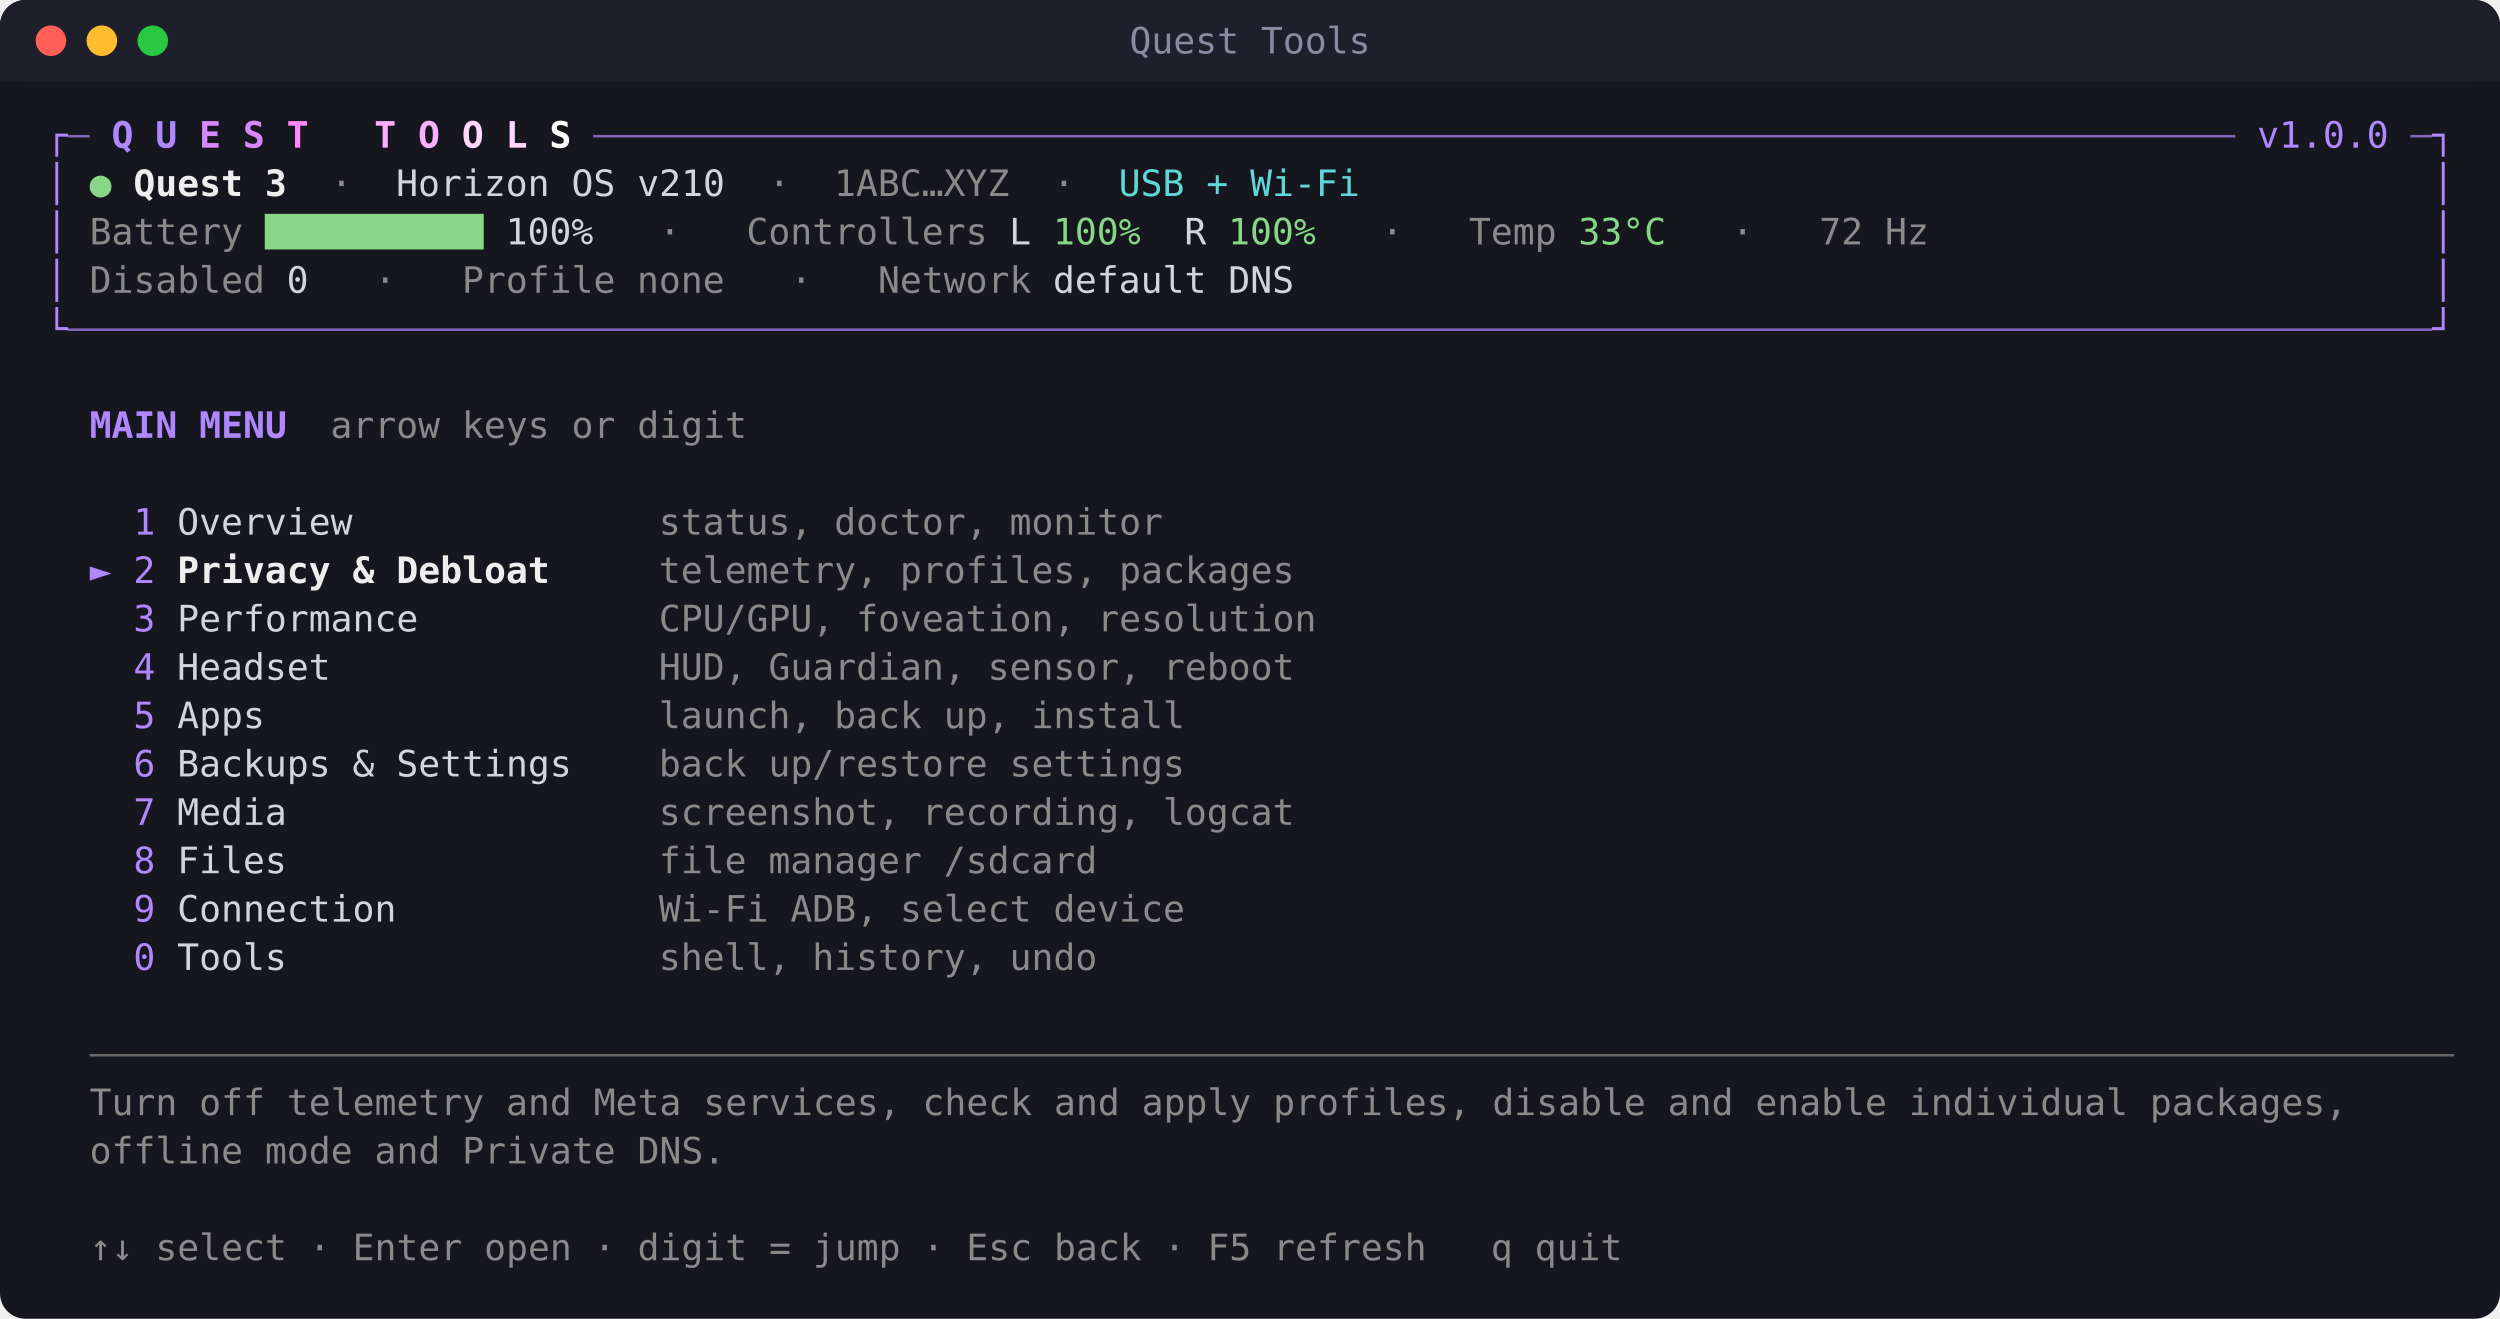
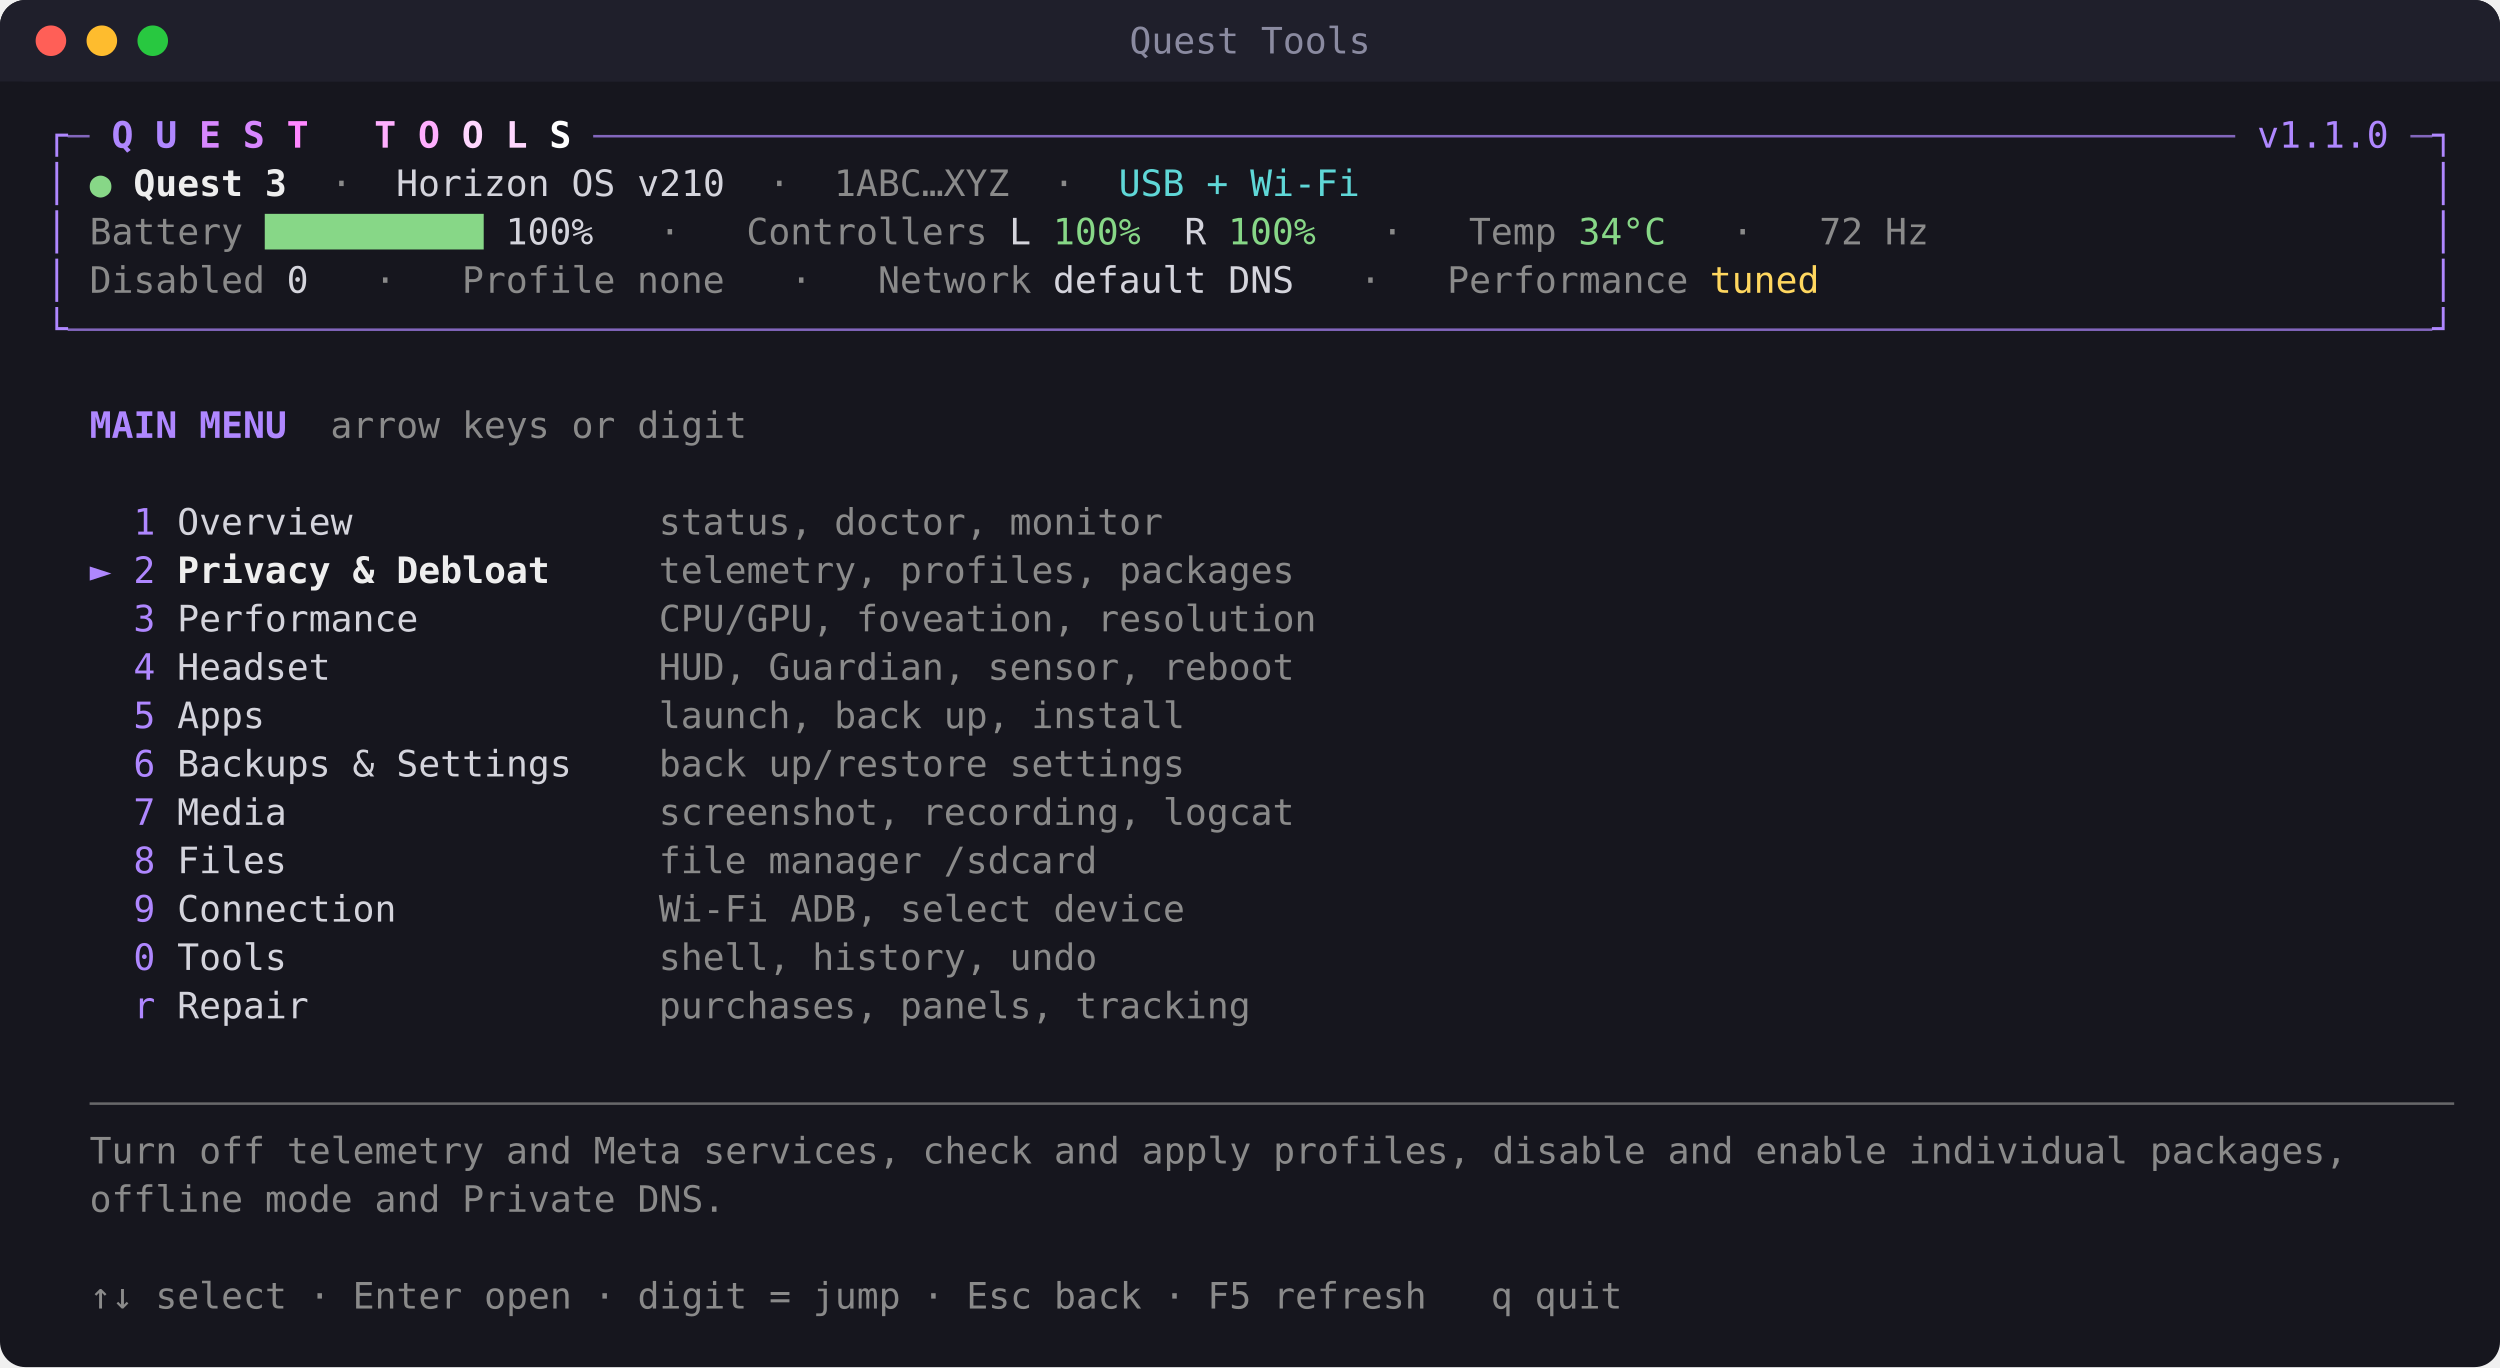
- <svg xmlns="http://www.w3.org/2000/svg" width="982" height="518" viewBox="0 0 982 518">
+ <svg xmlns="http://www.w3.org/2000/svg" width="982" height="537" viewBox="0 0 982 537">
  <style>text{font-family:'Cascadia Mono','JetBrains Mono',Consolas,'DejaVu Sans Mono',monospace;font-size:14.3px;white-space:pre}.b{font-weight:700}.d{opacity:.6}</style>
-   <rect width="982" height="518" rx="10" fill="#16161e" />
+   <rect width="982" height="537" rx="10" fill="#16161e" />
  <rect width="982" height="32" rx="10" fill="#1f1f2b" />
  <rect y="22" width="982" height="10" fill="#1f1f2b" />
  <circle cx="20" cy="16" r="6" fill="#ff5f57" />
  <circle cx="40" cy="16" r="6" fill="#febc2e" />
  <circle cx="60" cy="16" r="6" fill="#28c840" />
  <text x="491.0" y="21" fill="#8a8aa0" text-anchor="middle" font-size="12">Quest Tools</text>
  <rect x="26.6" y="53" width="8.6" height="1" fill="#af87ff" opacity=".7" />
  <rect x="233.0" y="53" width="645.0" height="1" fill="#af87ff" opacity=".7" />
  <rect x="946.8" y="53" width="8.6" height="1" fill="#af87ff" opacity=".7" />
  <text y="58" xml:space="preserve">
    <tspan x="18.0" fill="#af87ff">┌</tspan>
    <tspan x="35.2" fill="#af87ff"> </tspan>
    <tspan x="43.8" fill="#af87ff" class="b">Q</tspan>
    <tspan x="52.4" fill="#af87ff" class="b"> </tspan>
    <tspan x="61.0" fill="#af87ff" class="b">U</tspan>
    <tspan x="69.6" fill="#af87ff" class="b"> </tspan>
    <tspan x="78.2" fill="#d787ff" class="b">E</tspan>
    <tspan x="86.8" fill="#d787ff" class="b"> </tspan>
    <tspan x="95.4" fill="#d787ff" class="b">S</tspan>
    <tspan x="104.0" fill="#d787ff" class="b"> </tspan>
    <tspan x="112.6" fill="#ff87ff" class="b">T</tspan>
    <tspan x="121.2" fill="#ff87ff" class="b"> </tspan>
    <tspan x="129.8" fill="#ff87ff" class="b"> </tspan>
    <tspan x="138.4" fill="#ff87ff" class="b"> </tspan>
    <tspan x="147.0" fill="#ffafff" class="b">T</tspan>
    <tspan x="155.6" fill="#ffafff" class="b"> </tspan>
    <tspan x="164.2" fill="#ffafff" class="b">O</tspan>
    <tspan x="172.8" fill="#ffafff" class="b"> </tspan>
    <tspan x="181.4" fill="#ffd7ff" class="b">O</tspan>
    <tspan x="190.0" fill="#ffd7ff" class="b"> </tspan>
    <tspan x="198.6" fill="#ffd7ff" class="b">L</tspan>
    <tspan x="207.2" fill="#ffd7ff" class="b"> </tspan>
    <tspan x="215.8" fill="#ffffff" class="b">S</tspan>
    <tspan x="224.4" fill="#d4d4dc"> </tspan>
-     <tspan x="878.0" fill="#af87ff"> v1.0.0 </tspan>
+     <tspan x="878.0" fill="#af87ff"> v1.1.0 </tspan>
    <tspan x="955.4" fill="#af87ff">┐</tspan>
  </text>
  <text y="77" xml:space="preserve">
    <tspan x="18.0" fill="#af87ff">│ </tspan>
    <tspan x="35.2" fill="#87d787">● </tspan>
    <tspan x="52.4" fill="#eeeeee" class="b">Quest 3</tspan>
    <tspan x="112.6" fill="#8a8a8a">  ·  </tspan>
    <tspan x="155.6" fill="#d4d4dc">Horizon OS v210</tspan>
    <tspan x="284.6" fill="#8a8a8a">  ·  </tspan>
    <tspan x="327.6" fill="#8a8a8a">1ABC…XYZ</tspan>
    <tspan x="396.4" fill="#8a8a8a">  ·  </tspan>
    <tspan x="439.4" fill="#5fd7d7">USB + Wi-Fi</tspan>
    <tspan x="534.0" fill="#d4d4dc">                                                </tspan>
    <tspan x="946.8" fill="#af87ff"> │</tspan>
  </text>
  <rect x="104.0" y="84" width="86.0" height="14" fill="#87d787" />
  <text y="96" xml:space="preserve">
    <tspan x="18.0" fill="#af87ff">│ </tspan>
    <tspan x="35.2" fill="#8a8a8a">Battery </tspan>
    <tspan x="190.0" fill="#d4d4dc"> 100%</tspan>
    <tspan x="233.0" fill="#8a8a8a">   ·   </tspan>
    <tspan x="293.2" fill="#8a8a8a">Controllers </tspan>
    <tspan x="396.4" fill="#d4d4dc">L </tspan>
    <tspan x="413.6" fill="#87d787">100%</tspan>
    <tspan x="448.0" fill="#d4d4dc">  R </tspan>
    <tspan x="482.4" fill="#87d787">100%</tspan>
    <tspan x="516.8" fill="#8a8a8a">   ·   </tspan>
    <tspan x="577.0" fill="#8a8a8a">Temp </tspan>
-     <tspan x="620.0" fill="#87d787">33°C</tspan>
+     <tspan x="620.0" fill="#87d787">34°C</tspan>
    <tspan x="654.4" fill="#8a8a8a">   ·   </tspan>
    <tspan x="714.6" fill="#8a8a8a">72 Hz</tspan>
    <tspan x="757.6" fill="#d4d4dc">                      </tspan>
    <tspan x="946.8" fill="#af87ff"> │</tspan>
  </text>
  <text y="115" xml:space="preserve">
    <tspan x="18.0" fill="#af87ff">│ </tspan>
    <tspan x="35.2" fill="#8a8a8a">Disabled </tspan>
    <tspan x="112.6" fill="#d4d4dc">0</tspan>
    <tspan x="121.2" fill="#8a8a8a">   ·   Profile </tspan>
    <tspan x="250.2" fill="#8a8a8a">none</tspan>
    <tspan x="284.6" fill="#8a8a8a">   ·   Network </tspan>
-     <tspan x="413.6" fill="#d4d4dc">default DNS                                                   </tspan>
+     <tspan x="413.6" fill="#d4d4dc">default DNS</tspan>
+     <tspan x="508.2" fill="#8a8a8a">   ·   Performance </tspan>
+     <tspan x="671.6" fill="#ffd75f">tuned</tspan>
+     <tspan x="714.6" fill="#d4d4dc">                           </tspan>
    <tspan x="946.8" fill="#af87ff"> │</tspan>
  </text>
  <rect x="26.6" y="129" width="928.8" height="1" fill="#af87ff" opacity=".7" />
  <text y="134" xml:space="preserve">
    <tspan x="18.0" fill="#af87ff">└</tspan>
    <tspan x="955.4" fill="#af87ff">┘</tspan>
  </text>
  <text y="172" xml:space="preserve">
    <tspan x="18.0" fill="#d4d4dc">  </tspan>
    <tspan x="35.2" fill="#af87ff" class="b">MAIN MENU</tspan>
    <tspan x="112.6" fill="#d4d4dc">  </tspan>
    <tspan x="129.8" fill="#8a8a8a">arrow keys or digit</tspan>
  </text>
  <text y="210" xml:space="preserve">
    <tspan x="18.0" fill="#d4d4dc">    </tspan>
    <tspan x="52.4" fill="#af87ff">1 </tspan>
    <tspan x="69.6" fill="#d4d4dc">Overview              </tspan>
    <tspan x="258.8" fill="#8a8a8a">status, doctor, monitor</tspan>
  </text>
  <text y="229" xml:space="preserve">
    <tspan x="18.0" fill="#d4d4dc">  </tspan>
    <tspan x="35.2" fill="#af87ff" class="b">► </tspan>
    <tspan x="52.4" fill="#af87ff">2 </tspan>
    <tspan x="69.6" fill="#eeeeee" class="b">Privacy &amp; Debloat</tspan>
    <tspan x="215.8" fill="#d4d4dc">     </tspan>
    <tspan x="258.8" fill="#8a8a8a">telemetry, profiles, packages</tspan>
  </text>
  <text y="248" xml:space="preserve">
    <tspan x="18.0" fill="#d4d4dc">    </tspan>
    <tspan x="52.4" fill="#af87ff">3 </tspan>
    <tspan x="69.6" fill="#d4d4dc">Performance           </tspan>
    <tspan x="258.8" fill="#8a8a8a">CPU/GPU, foveation, resolution</tspan>
  </text>
  <text y="267" xml:space="preserve">
    <tspan x="18.0" fill="#d4d4dc">    </tspan>
    <tspan x="52.4" fill="#af87ff">4 </tspan>
    <tspan x="69.6" fill="#d4d4dc">Headset               </tspan>
    <tspan x="258.8" fill="#8a8a8a">HUD, Guardian, sensor, reboot</tspan>
  </text>
  <text y="286" xml:space="preserve">
    <tspan x="18.0" fill="#d4d4dc">    </tspan>
    <tspan x="52.4" fill="#af87ff">5 </tspan>
    <tspan x="69.6" fill="#d4d4dc">Apps                  </tspan>
    <tspan x="258.8" fill="#8a8a8a">launch, back up, install</tspan>
  </text>
  <text y="305" xml:space="preserve">
    <tspan x="18.0" fill="#d4d4dc">    </tspan>
    <tspan x="52.4" fill="#af87ff">6 </tspan>
    <tspan x="69.6" fill="#d4d4dc">Backups &amp; Settings    </tspan>
    <tspan x="258.8" fill="#8a8a8a">back up/restore settings</tspan>
  </text>
  <text y="324" xml:space="preserve">
    <tspan x="18.0" fill="#d4d4dc">    </tspan>
    <tspan x="52.4" fill="#af87ff">7 </tspan>
    <tspan x="69.6" fill="#d4d4dc">Media                 </tspan>
    <tspan x="258.8" fill="#8a8a8a">screenshot, recording, logcat</tspan>
  </text>
  <text y="343" xml:space="preserve">
    <tspan x="18.0" fill="#d4d4dc">    </tspan>
    <tspan x="52.4" fill="#af87ff">8 </tspan>
    <tspan x="69.6" fill="#d4d4dc">Files                 </tspan>
    <tspan x="258.8" fill="#8a8a8a">file manager /sdcard</tspan>
  </text>
  <text y="362" xml:space="preserve">
    <tspan x="18.0" fill="#d4d4dc">    </tspan>
    <tspan x="52.4" fill="#af87ff">9 </tspan>
    <tspan x="69.6" fill="#d4d4dc">Connection            </tspan>
    <tspan x="258.8" fill="#8a8a8a">Wi-Fi ADB, select device</tspan>
  </text>
  <text y="381" xml:space="preserve">
    <tspan x="18.0" fill="#d4d4dc">    </tspan>
    <tspan x="52.4" fill="#af87ff">0 </tspan>
    <tspan x="69.6" fill="#d4d4dc">Tools                 </tspan>
    <tspan x="258.8" fill="#8a8a8a">shell, history, undo</tspan>
  </text>
-   <rect x="35.2" y="414" width="928.8" height="1" fill="#8a8a8a" opacity=".7" />
-   <text y="419" xml:space="preserve">
+   <text y="400" xml:space="preserve">
+     <tspan x="18.0" fill="#d4d4dc">    </tspan>
+     <tspan x="52.4" fill="#af87ff">r </tspan>
+     <tspan x="69.6" fill="#d4d4dc">Repair                </tspan>
+     <tspan x="258.8" fill="#8a8a8a">purchases, panels, tracking</tspan>
+   </text>
+   <rect x="35.2" y="433" width="928.8" height="1" fill="#8a8a8a" opacity=".7" />
+   <text y="438" xml:space="preserve">
    <tspan x="18.0" fill="#d4d4dc">  </tspan>
  </text>
-   <text y="438" xml:space="preserve">
+   <text y="457" xml:space="preserve">
    <tspan x="18.0" fill="#d4d4dc">  </tspan>
    <tspan x="35.2" fill="#8a8a8a">Turn off telemetry and Meta services, check and apply profiles, disable and enable individual packages,</tspan>
  </text>
-   <text y="457" xml:space="preserve">
+   <text y="476" xml:space="preserve">
    <tspan x="18.0" fill="#d4d4dc">  </tspan>
    <tspan x="35.2" fill="#8a8a8a">offline mode and Private DNS.</tspan>
  </text>
-   <text y="495" xml:space="preserve">
+   <text y="514" xml:space="preserve">
    <tspan x="18.0" fill="#d4d4dc">  </tspan>
    <tspan x="35.2" fill="#8a8a8a">↑↓ select · Enter open · digit = jump · Esc back · F5 refresh</tspan>
    <tspan x="559.8" fill="#d4d4dc">   </tspan>
    <tspan x="585.6" fill="#8a8a8a">q quit</tspan>
  </text>
</svg>
